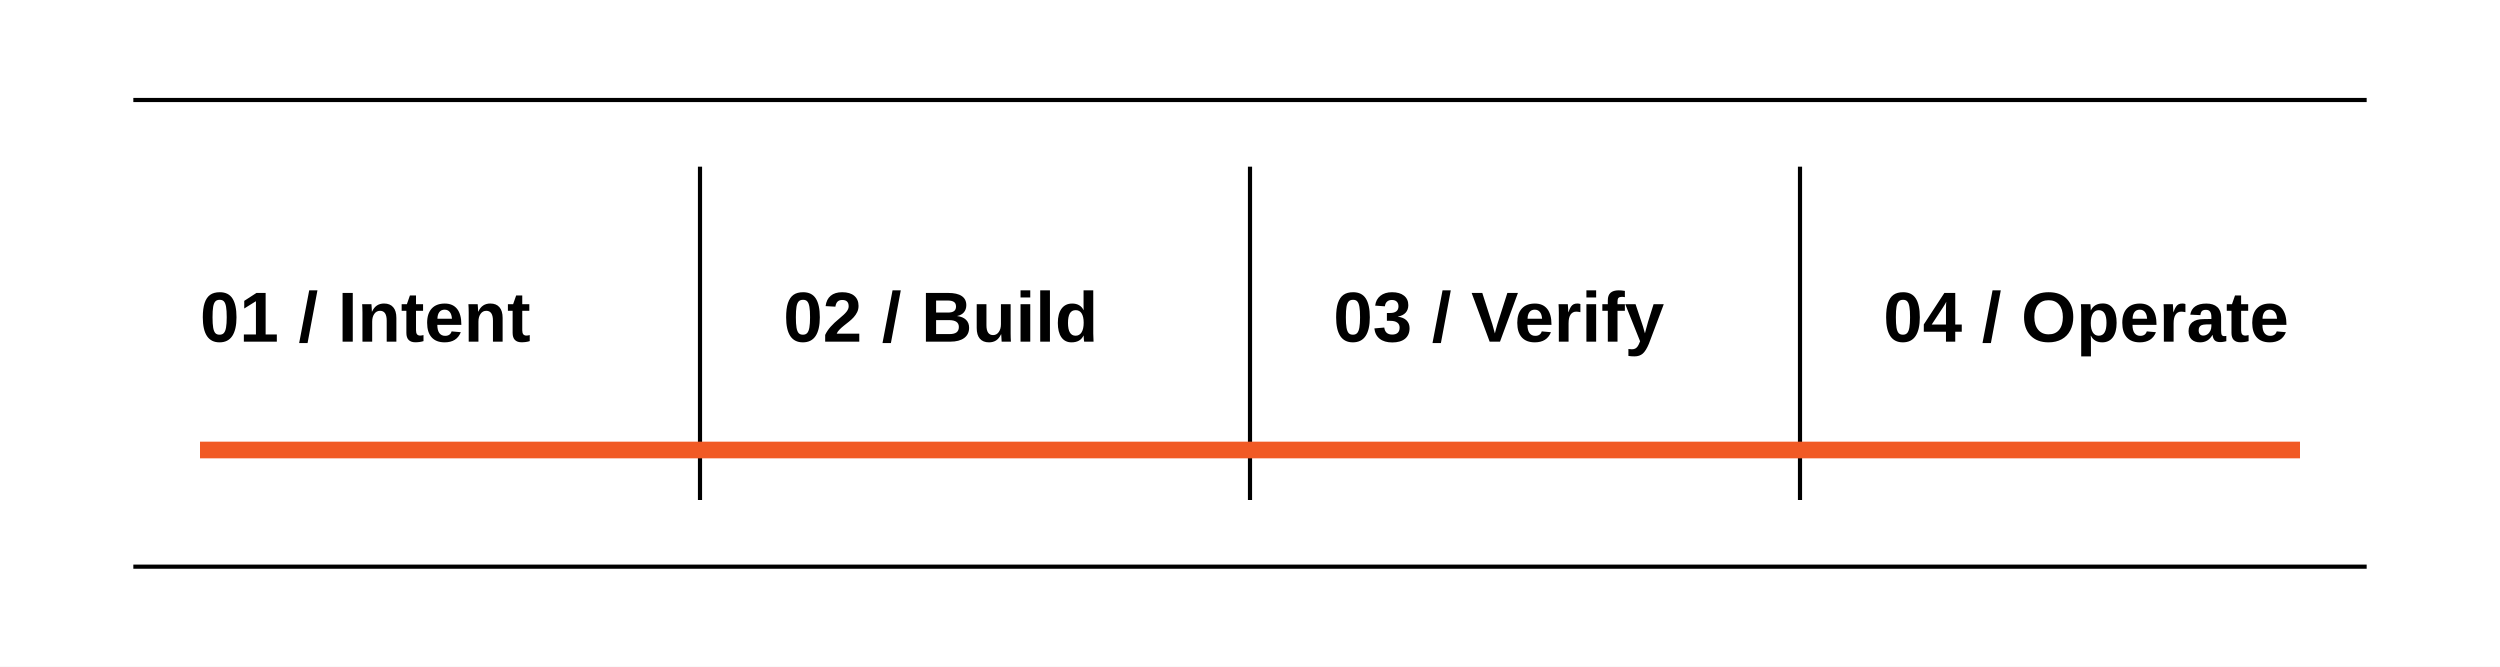
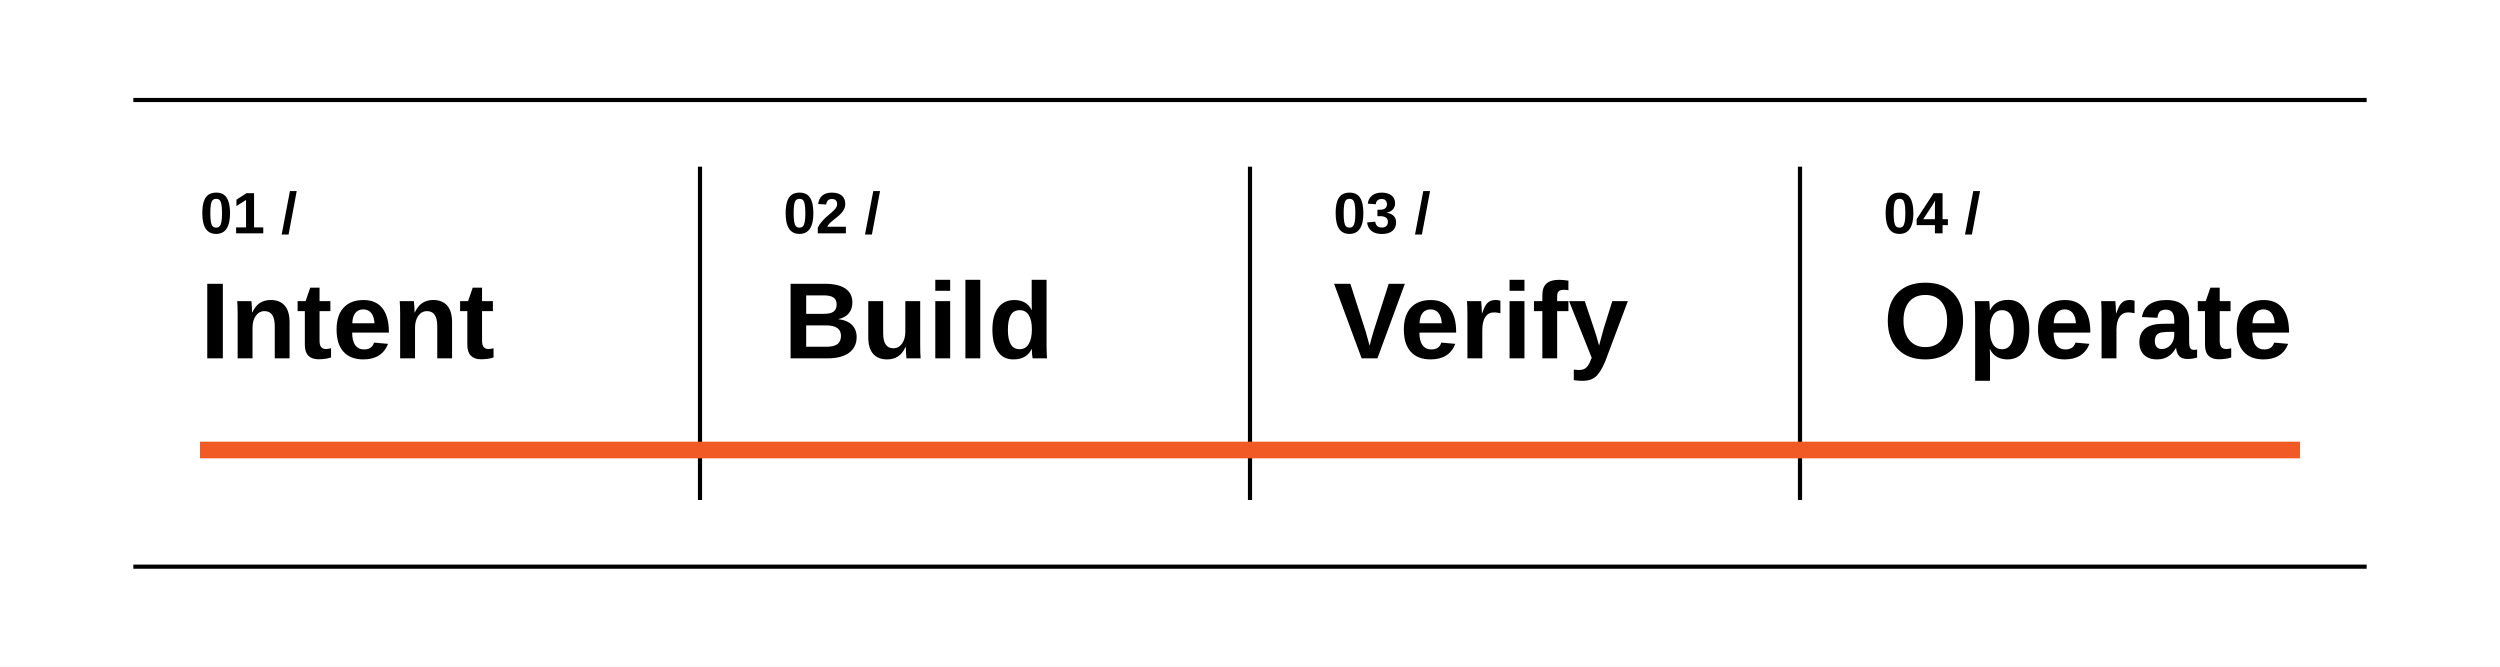
<svg xmlns="http://www.w3.org/2000/svg" width="1200" height="320" viewBox="0 0 1200 320" role="img" aria-labelledby="title desc">
  <rect width="1200" height="320" fill="#FFFFFF" />
  <g fill="none" stroke="#000000" stroke-width="2">
    <path d="M64 48H1136" />
    <path d="M64 272H1136" />
    <path d="M336 80V240" />
    <path d="M600 80V240" />
    <path d="M864 80V240" />
  </g>
  <path d="M96 216H1104" fill="none" stroke="#F15A24" stroke-width="8" />
-   <g fill="#000000" font-family="Arial, Helvetica, sans-serif" font-size="34" font-weight="700">
-     <text x="96" y="164">01 / Intent</text>
-     <text x="376" y="164">02 / Build</text>
-     <text x="640" y="164">03 / Verify</text>
-     <text x="904" y="164">04 / Operate</text>
+   <g fill="#000000" font-family="Arial, Helvetica, sans-serif" font-weight="700">
+     <g font-size="28">
+       <text x="96" y="112">01 /</text>
+       <text x="376" y="112">02 /</text>
+       <text x="640" y="112">03 /</text>
+       <text x="904" y="112">04 /</text>
+     </g>
+     <g font-size="52">
+       <text x="96" y="172">Intent</text>
+       <text x="376" y="172">Build</text>
+       <text x="640" y="172">Verify</text>
+       <text x="904" y="172">Operate</text>
+     </g>
  </g>
</svg>
